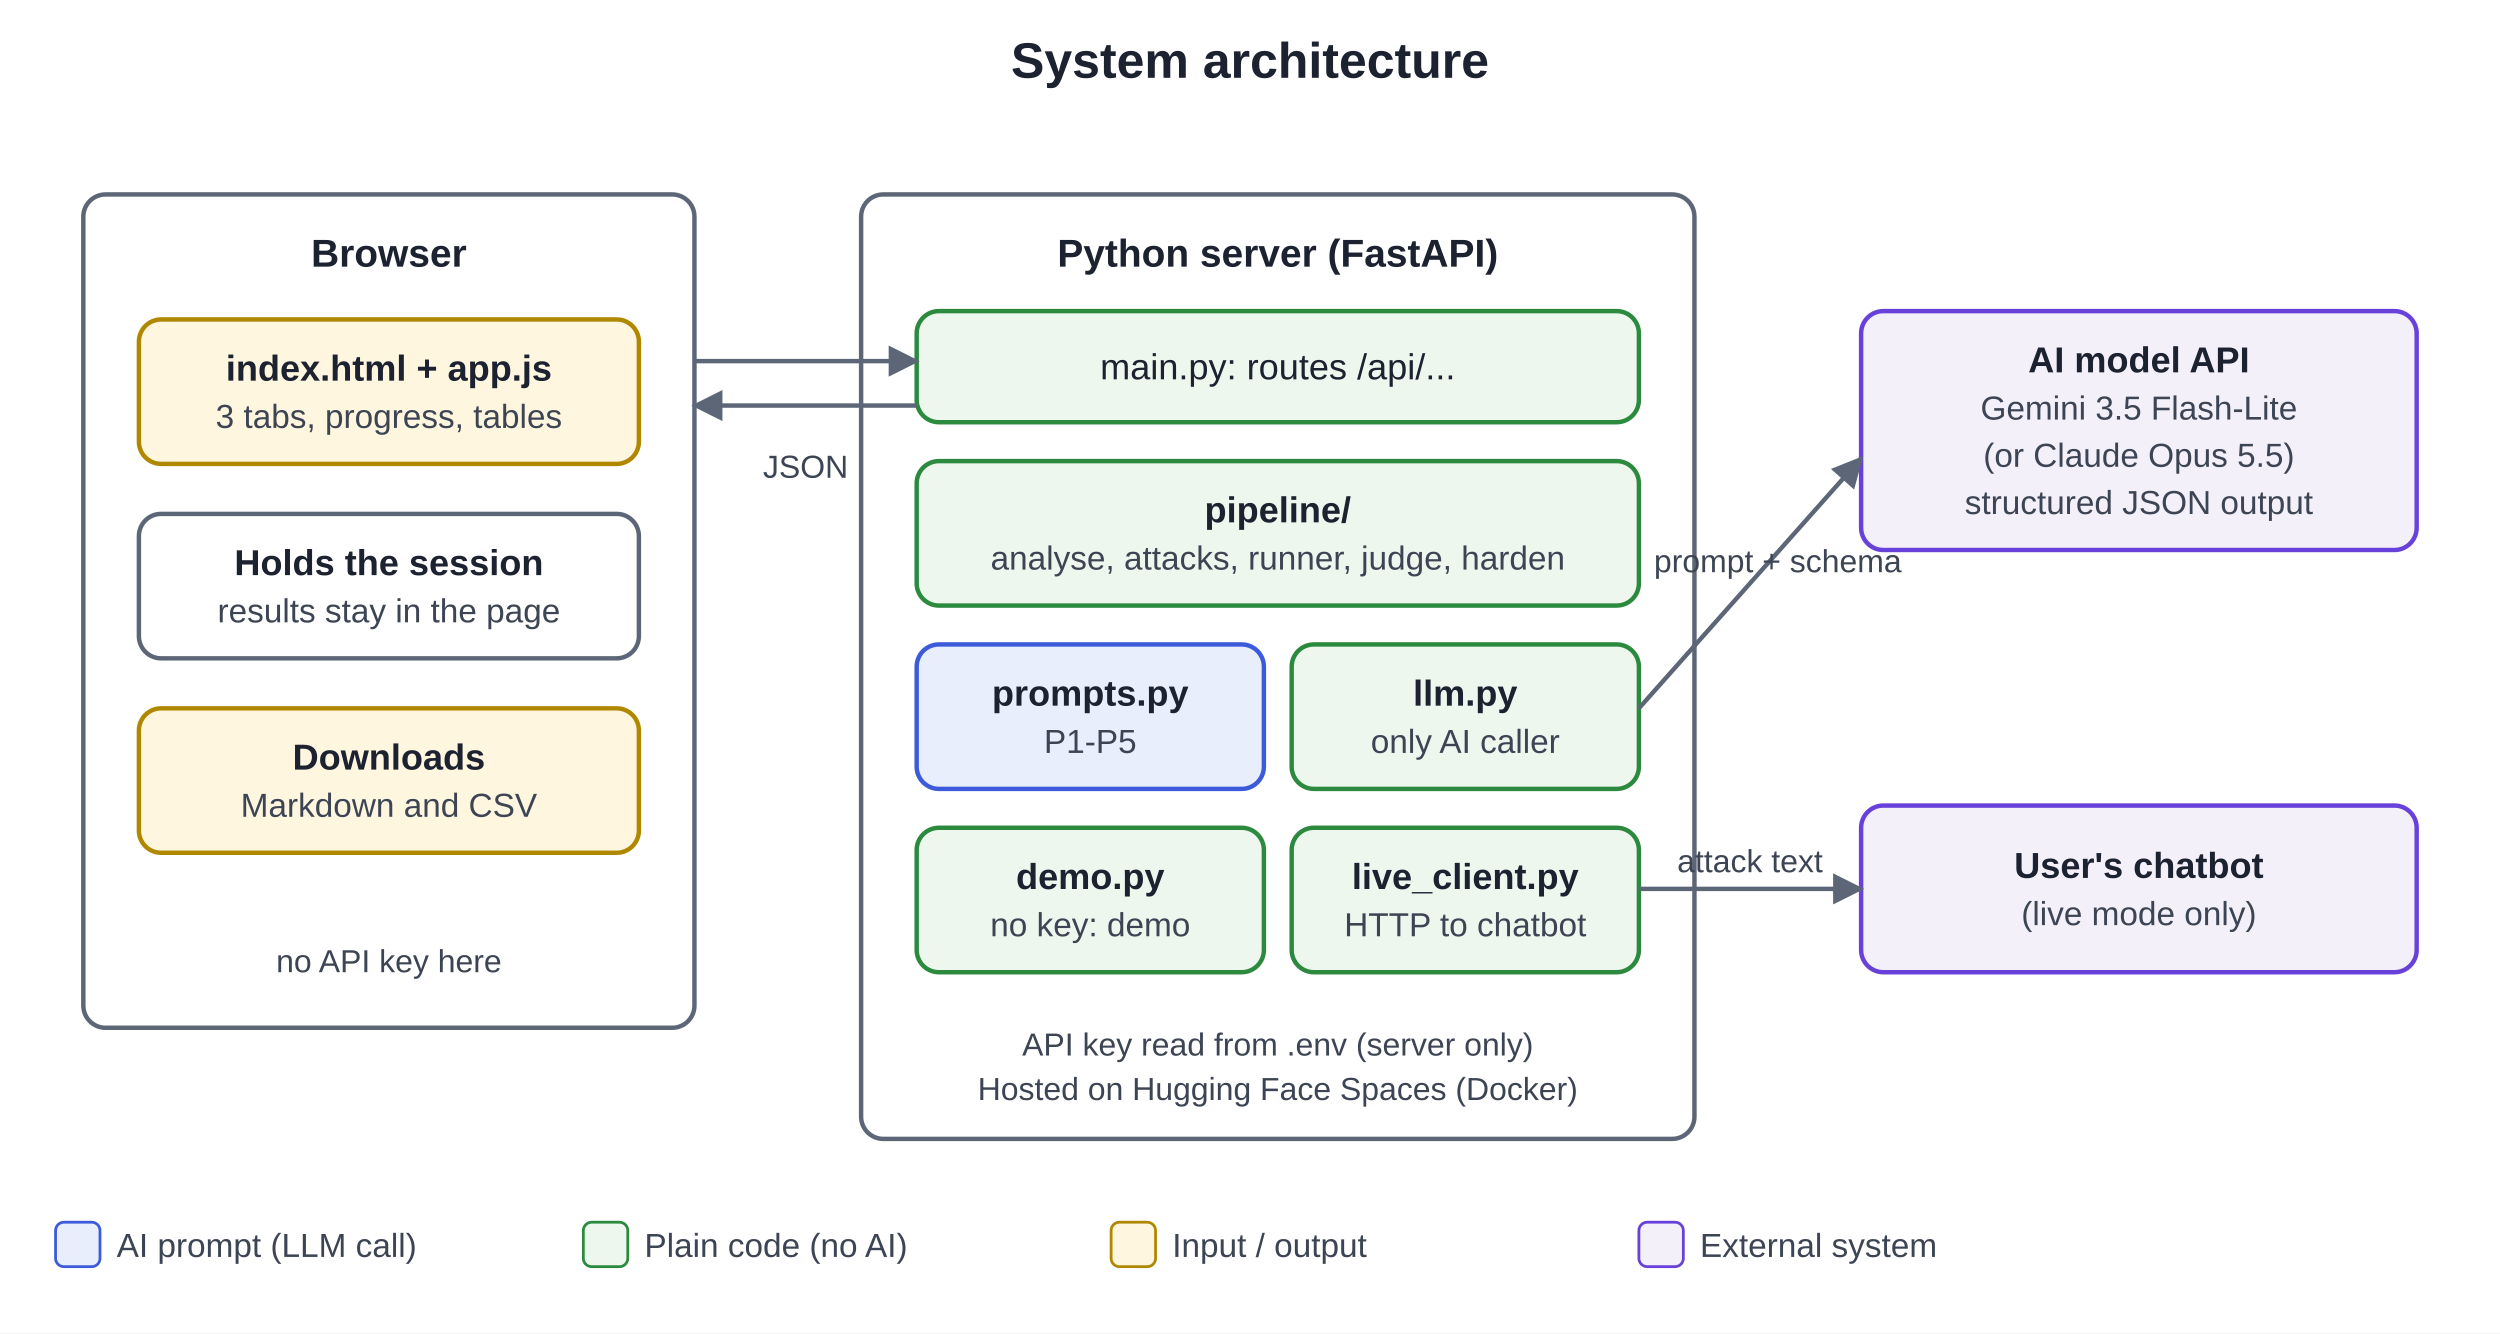
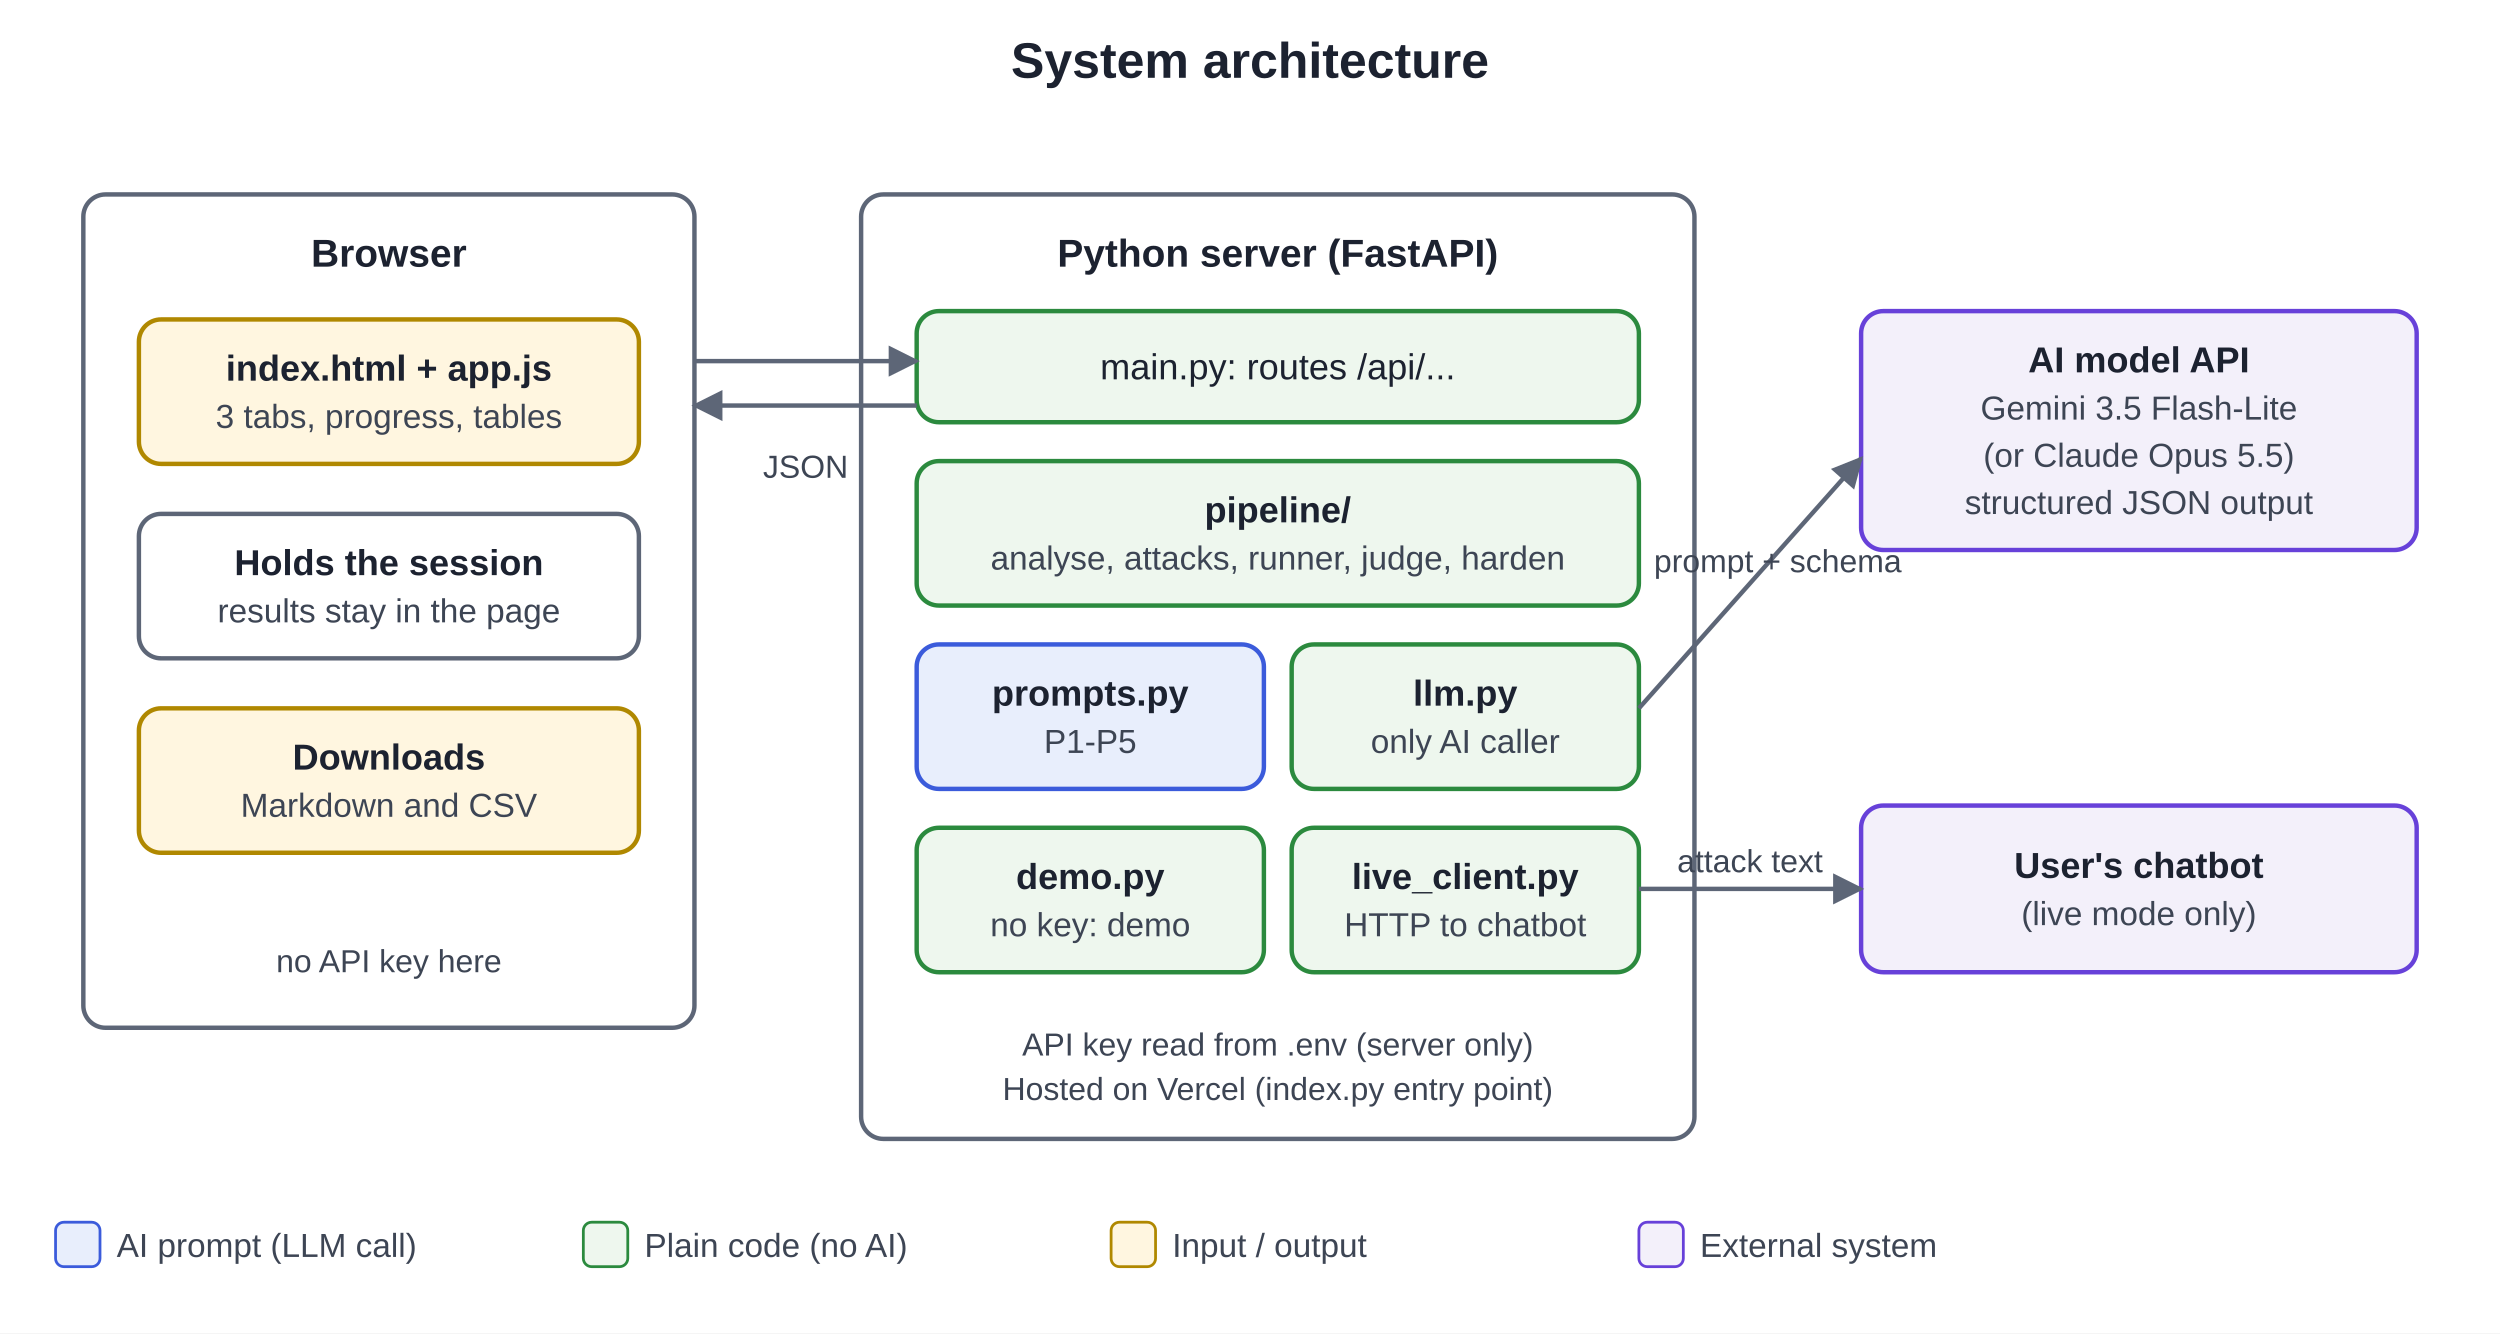
<svg xmlns="http://www.w3.org/2000/svg" viewBox="0 0 900 480" width="900" height="480" font-family="Segoe UI, Arial, sans-serif">
  <defs>
    <marker id="arrow" viewBox="0 0 10 10" refX="9" refY="5" markerWidth="7" markerHeight="7" orient="auto-start-reverse">
      <path d="M0,0 L10,5 L0,10 z" fill="#5d6677" />
    </marker>
  </defs>
  <rect width="900" height="480" fill="#ffffff" />
  <text x="450.0" y="28" text-anchor="middle" font-size="18" font-weight="700" fill="#1c2230">System architecture</text>
  <rect x="30" y="70" width="220" height="300" rx="8" fill="#ffffff" stroke="#5d6677" stroke-width="1.6" />
  <text x="140" y="96" text-anchor="middle" font-size="14" font-weight="700" fill="#1c2230">Browser</text>
  <rect x="50" y="115" width="180" height="52" rx="8" fill="#fff6e0" stroke="#b08800" stroke-width="1.6" />
  <text x="140.0" y="137.05" text-anchor="middle" font-size="13" font-weight="700" fill="#1c2230">index.html + app.js</text>
  <text x="140.0" y="154.05" text-anchor="middle" font-size="12" font-weight="400" fill="#3d4554">3 tabs, progress, tables</text>
  <rect x="50" y="185" width="180" height="52" rx="8" fill="#ffffff" stroke="#5d6677" stroke-width="1.6" />
  <text x="140.0" y="207.05" text-anchor="middle" font-size="13" font-weight="700" fill="#1c2230">Holds the session</text>
  <text x="140.0" y="224.05" text-anchor="middle" font-size="12" font-weight="400" fill="#3d4554">results stay in the page</text>
  <rect x="50" y="255" width="180" height="52" rx="8" fill="#fff6e0" stroke="#b08800" stroke-width="1.6" />
  <text x="140.0" y="277.05" text-anchor="middle" font-size="13" font-weight="700" fill="#1c2230">Downloads</text>
  <text x="140.0" y="294.05" text-anchor="middle" font-size="12" font-weight="400" fill="#3d4554">Markdown and CSV</text>
  <text x="140" y="350" text-anchor="middle" font-size="11.5" font-weight="400" fill="#3d4554">no API key here</text>
  <rect x="310" y="70" width="300" height="340" rx="8" fill="#ffffff" stroke="#5d6677" stroke-width="1.6" />
  <text x="460" y="96" text-anchor="middle" font-size="14" font-weight="700" fill="#1c2230">Python server (FastAPI)</text>
  <rect x="330" y="112" width="260" height="40" rx="8" fill="#eef7ee" stroke="#2b8a3e" stroke-width="1.6" />
  <text x="460.0" y="136.55" text-anchor="middle" font-size="13" font-weight="400" fill="#1c2230">main.py: routes /api/...</text>
  <rect x="330" y="166" width="260" height="52" rx="8" fill="#eef7ee" stroke="#2b8a3e" stroke-width="1.6" />
  <text x="460.0" y="188.05" text-anchor="middle" font-size="13" font-weight="700" fill="#1c2230">pipeline/</text>
  <text x="460.0" y="205.05" text-anchor="middle" font-size="12" font-weight="400" fill="#3d4554">analyse, attacks, runner, judge, harden</text>
  <rect x="330" y="232" width="125" height="52" rx="8" fill="#e8eefc" stroke="#3b5bdb" stroke-width="1.6" />
  <text x="392.5" y="254.05" text-anchor="middle" font-size="13" font-weight="700" fill="#1c2230">prompts.py</text>
  <text x="392.5" y="271.05" text-anchor="middle" font-size="12" font-weight="400" fill="#3d4554">P1-P5</text>
  <rect x="465" y="232" width="125" height="52" rx="8" fill="#eef7ee" stroke="#2b8a3e" stroke-width="1.6" />
  <text x="527.5" y="254.05" text-anchor="middle" font-size="13" font-weight="700" fill="#1c2230">llm.py</text>
  <text x="527.5" y="271.05" text-anchor="middle" font-size="12" font-weight="400" fill="#3d4554">only AI caller</text>
  <rect x="330" y="298" width="125" height="52" rx="8" fill="#eef7ee" stroke="#2b8a3e" stroke-width="1.6" />
  <text x="392.5" y="320.05" text-anchor="middle" font-size="13" font-weight="700" fill="#1c2230">demo.py</text>
  <text x="392.5" y="337.05" text-anchor="middle" font-size="12" font-weight="400" fill="#3d4554">no key: demo</text>
  <rect x="465" y="298" width="125" height="52" rx="8" fill="#eef7ee" stroke="#2b8a3e" stroke-width="1.6" />
  <text x="527.5" y="320.05" text-anchor="middle" font-size="13" font-weight="700" fill="#1c2230">live_client.py</text>
  <text x="527.5" y="337.05" text-anchor="middle" font-size="12" font-weight="400" fill="#3d4554">HTTP to chatbot</text>
  <text x="460" y="380" text-anchor="middle" font-size="11.5" font-weight="400" fill="#3d4554">API key read from .env (server only)</text>
-   <text x="460" y="396" text-anchor="middle" font-size="11.5" font-weight="400" fill="#3d4554">Hosted on Hugging Face Spaces (Docker)</text>
+   <text x="460" y="396" text-anchor="middle" font-size="11.5" font-weight="400" fill="#3d4554">Hosted on Vercel (index.py entry point)</text>
  <line x1="250" y1="130" x2="330" y2="130" stroke="#5d6677" stroke-width="1.6" marker-end="url(#arrow)" />
  <line x1="330" y1="146" x2="250" y2="146" stroke="#5d6677" stroke-width="1.6" marker-end="url(#arrow)" />
  <text x="290" y="172" text-anchor="middle" font-size="11.5" font-weight="400" fill="#3d4554">JSON</text>
  <rect x="670" y="112" width="200" height="86" rx="8" fill="#f3f0fa" stroke="#6741d9" stroke-width="1.6" />
  <text x="770.0" y="134.05" text-anchor="middle" font-size="13" font-weight="700" fill="#1c2230">AI model API</text>
  <text x="770.0" y="151.05" text-anchor="middle" font-size="12" font-weight="400" fill="#3d4554">Gemini 3.5 Flash-Lite</text>
  <text x="770.0" y="168.05" text-anchor="middle" font-size="12" font-weight="400" fill="#3d4554">(or Claude Opus 5.5)</text>
  <text x="770.0" y="185.05" text-anchor="middle" font-size="12" font-weight="400" fill="#3d4554">structured JSON output</text>
  <rect x="670" y="290" width="200" height="60" rx="8" fill="#f3f0fa" stroke="#6741d9" stroke-width="1.6" />
  <text x="770.0" y="316.05" text-anchor="middle" font-size="13" font-weight="700" fill="#1c2230">User's chatbot</text>
  <text x="770.0" y="333.05" text-anchor="middle" font-size="12" font-weight="400" fill="#3d4554">(live mode only)</text>
  <line x1="590" y1="255" x2="670" y2="165" stroke="#5d6677" stroke-width="1.6" marker-end="url(#arrow)" />
  <text x="640.0" y="206.0" text-anchor="middle" font-size="11.5" fill="#3d4554">prompt + schema</text>
  <line x1="590" y1="320" x2="670" y2="320" stroke="#5d6677" stroke-width="1.6" marker-end="url(#arrow)" />
  <text x="630.0" y="314.0" text-anchor="middle" font-size="11.5" fill="#3d4554">attack text</text>
  <rect x="20" y="440" width="16" height="16" rx="3" fill="#e8eefc" stroke="#3b5bdb" />
  <text x="42" y="452.5" text-anchor="start" font-size="12" font-weight="400" fill="#3d4554">AI prompt (LLM call)</text>
  <rect x="210" y="440" width="16" height="16" rx="3" fill="#eef7ee" stroke="#2b8a3e" />
  <text x="232" y="452.5" text-anchor="start" font-size="12" font-weight="400" fill="#3d4554">Plain code (no AI)</text>
  <rect x="400" y="440" width="16" height="16" rx="3" fill="#fff6e0" stroke="#b08800" />
  <text x="422" y="452.5" text-anchor="start" font-size="12" font-weight="400" fill="#3d4554">Input / output</text>
  <rect x="590" y="440" width="16" height="16" rx="3" fill="#f3f0fa" stroke="#6741d9" />
  <text x="612" y="452.5" text-anchor="start" font-size="12" font-weight="400" fill="#3d4554">External system</text>
</svg>
